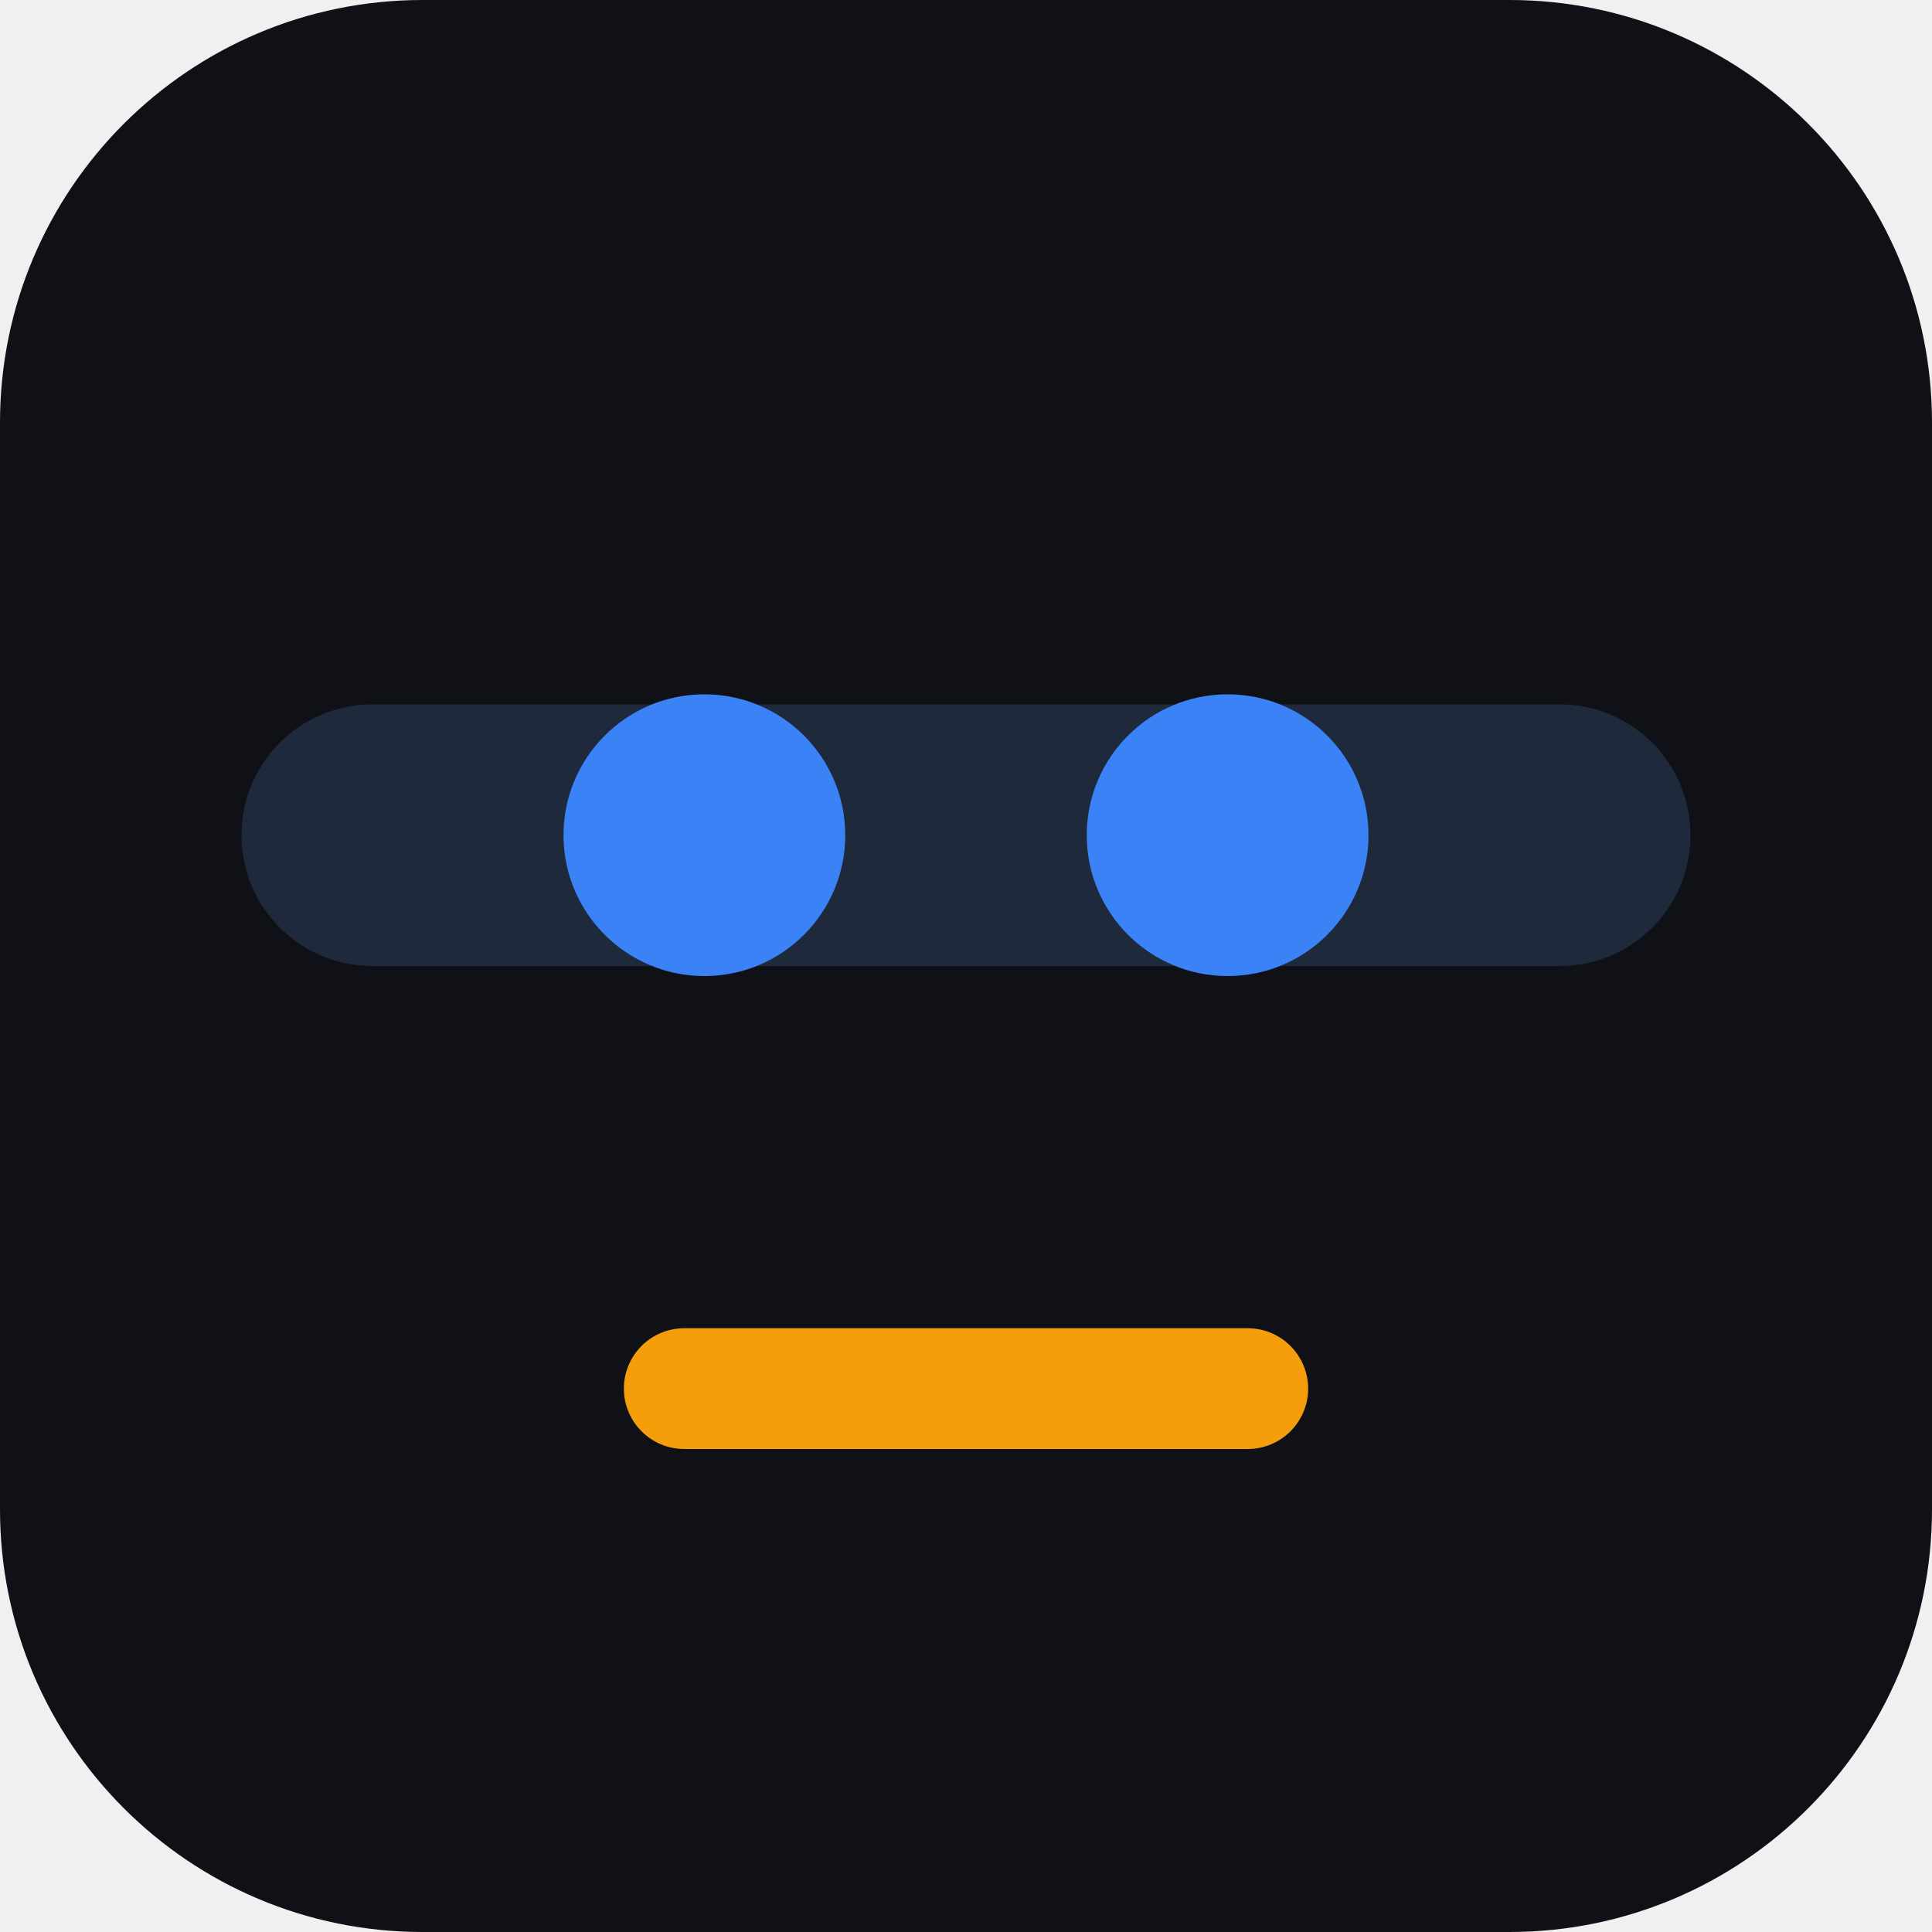
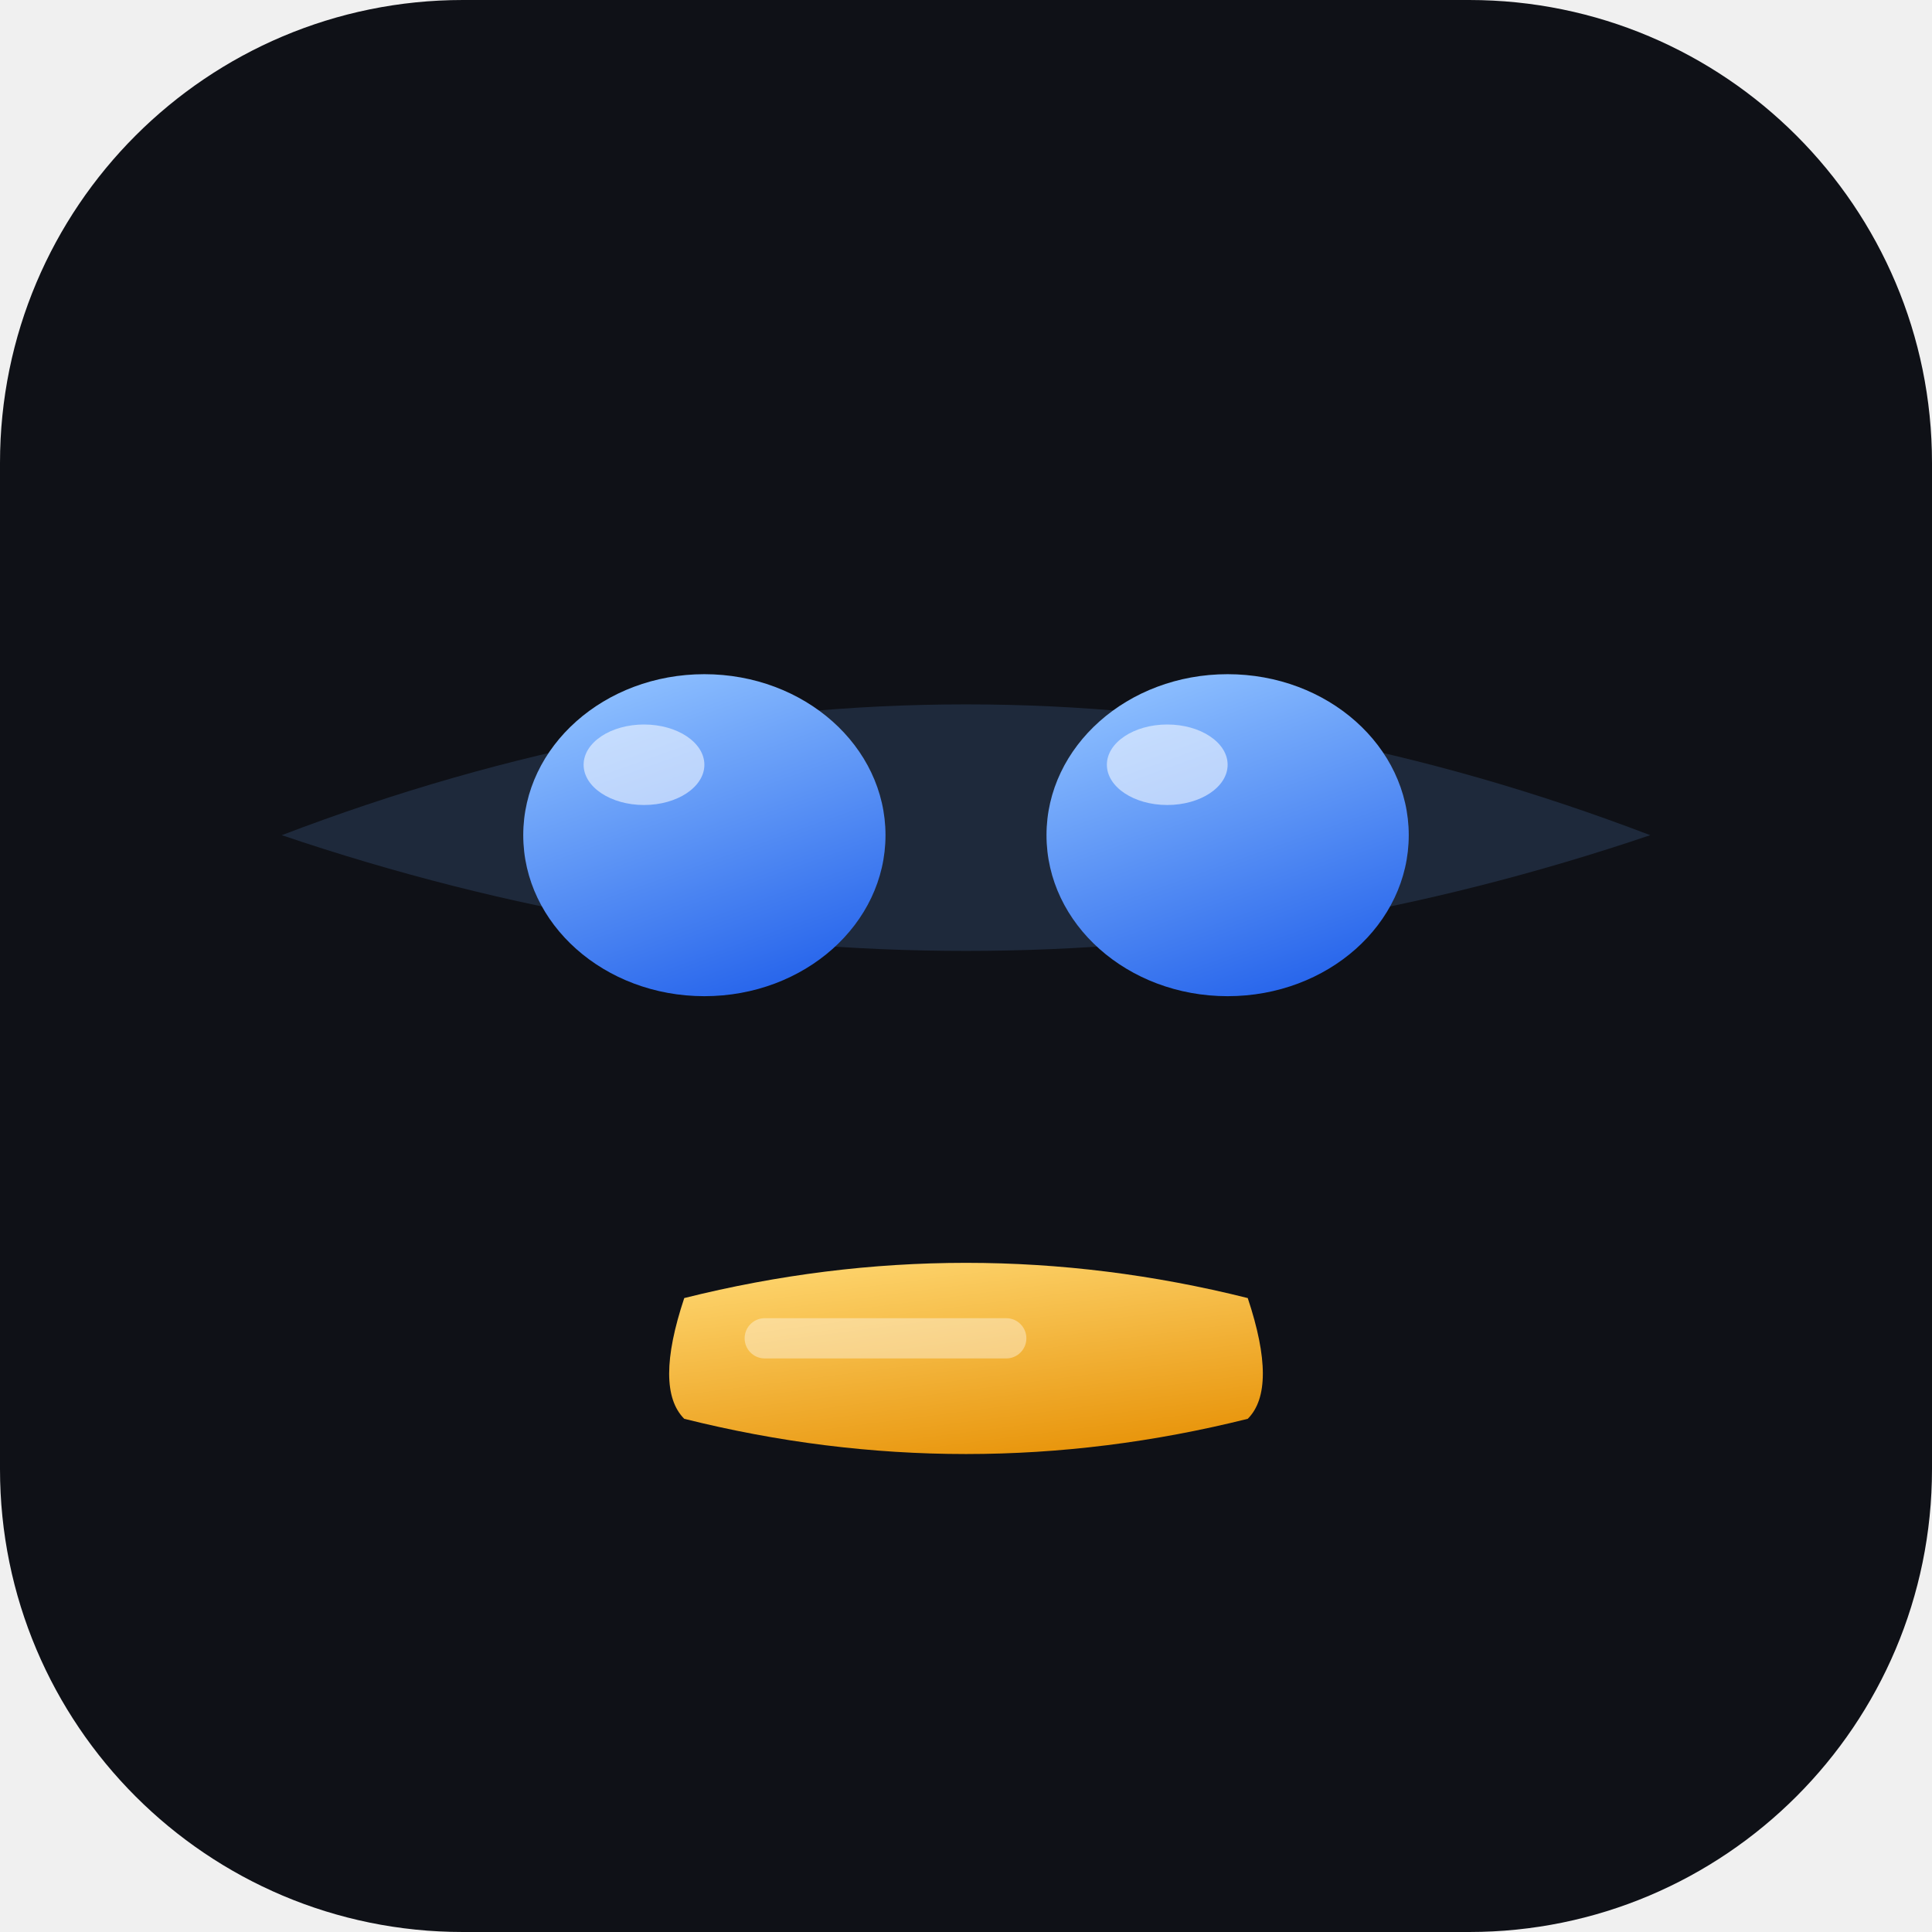
<svg xmlns="http://www.w3.org/2000/svg" viewBox="0 0 192 192" fill="none">
-   <rect width="192" height="192" rx="42" fill="#0f1117" />
-   <rect x="24.0" y="70.0" width="144.0" height="26.0" rx="13.0" fill="#1e293b" />
-   <circle cx="70.0" cy="83.0" r="14.0" fill="#3b82f6" />
-   <circle cx="122.0" cy="83.0" r="14.0" fill="#3b82f6" />
-   <rect x="62.0" y="132.0" width="68.0" height="12.0" rx="6.0" fill="#f59e0b" />
+   <defs>
+     <linearGradient id="eyecc192100" x1=".3" y1="0" x2=".7" y2="1">
+       <stop offset="0" stop-color="#8ec0ff" />
+       <stop offset="1" stop-color="#2563eb" />
+     </linearGradient>
+     <linearGradient id="bedcc192100" x1=".3" y1="0" x2=".7" y2="1">
+       <stop offset="0" stop-color="#fdd36b" />
+       <stop offset="1" stop-color="#e8940a" />
+     </linearGradient>
+   </defs>
+   <rect width="192" height="192" rx="46" fill="#0f1117" />
+   <path d="M28.0 83.0q68.0 -26.0 136.0 0 -68.0 23.0 -136.0 0z" fill="#1e293b" />
+   <ellipse cx="70.0" cy="83.0" rx="18.0" ry="16.0" fill="url(#eyecc192100)" />
+   <ellipse cx="122.0" cy="83.0" rx="18.0" ry="16.0" fill="url(#eyecc192100)" />
+   <ellipse cx="64.0" cy="76.0" rx="6.0" ry="4.0" fill="#fff" opacity=".55" />
+   <ellipse cx="116.0" cy="76.0" rx="6.0" ry="4.0" fill="#fff" opacity=".55" />
+   <path d="M68.0 129.0q28.0 -7.0 56.0 0 3.0 9.0 0 12.0 -28.0 7.0 -56.0 0 -3.0 -3.0 0 -12.0z" fill="url(#bedcc192100)" />
+   <rect x="74.0" y="131.0" width="28.0" height="4.0" rx="2.0" fill="#fff" opacity=".38" />
</svg>
